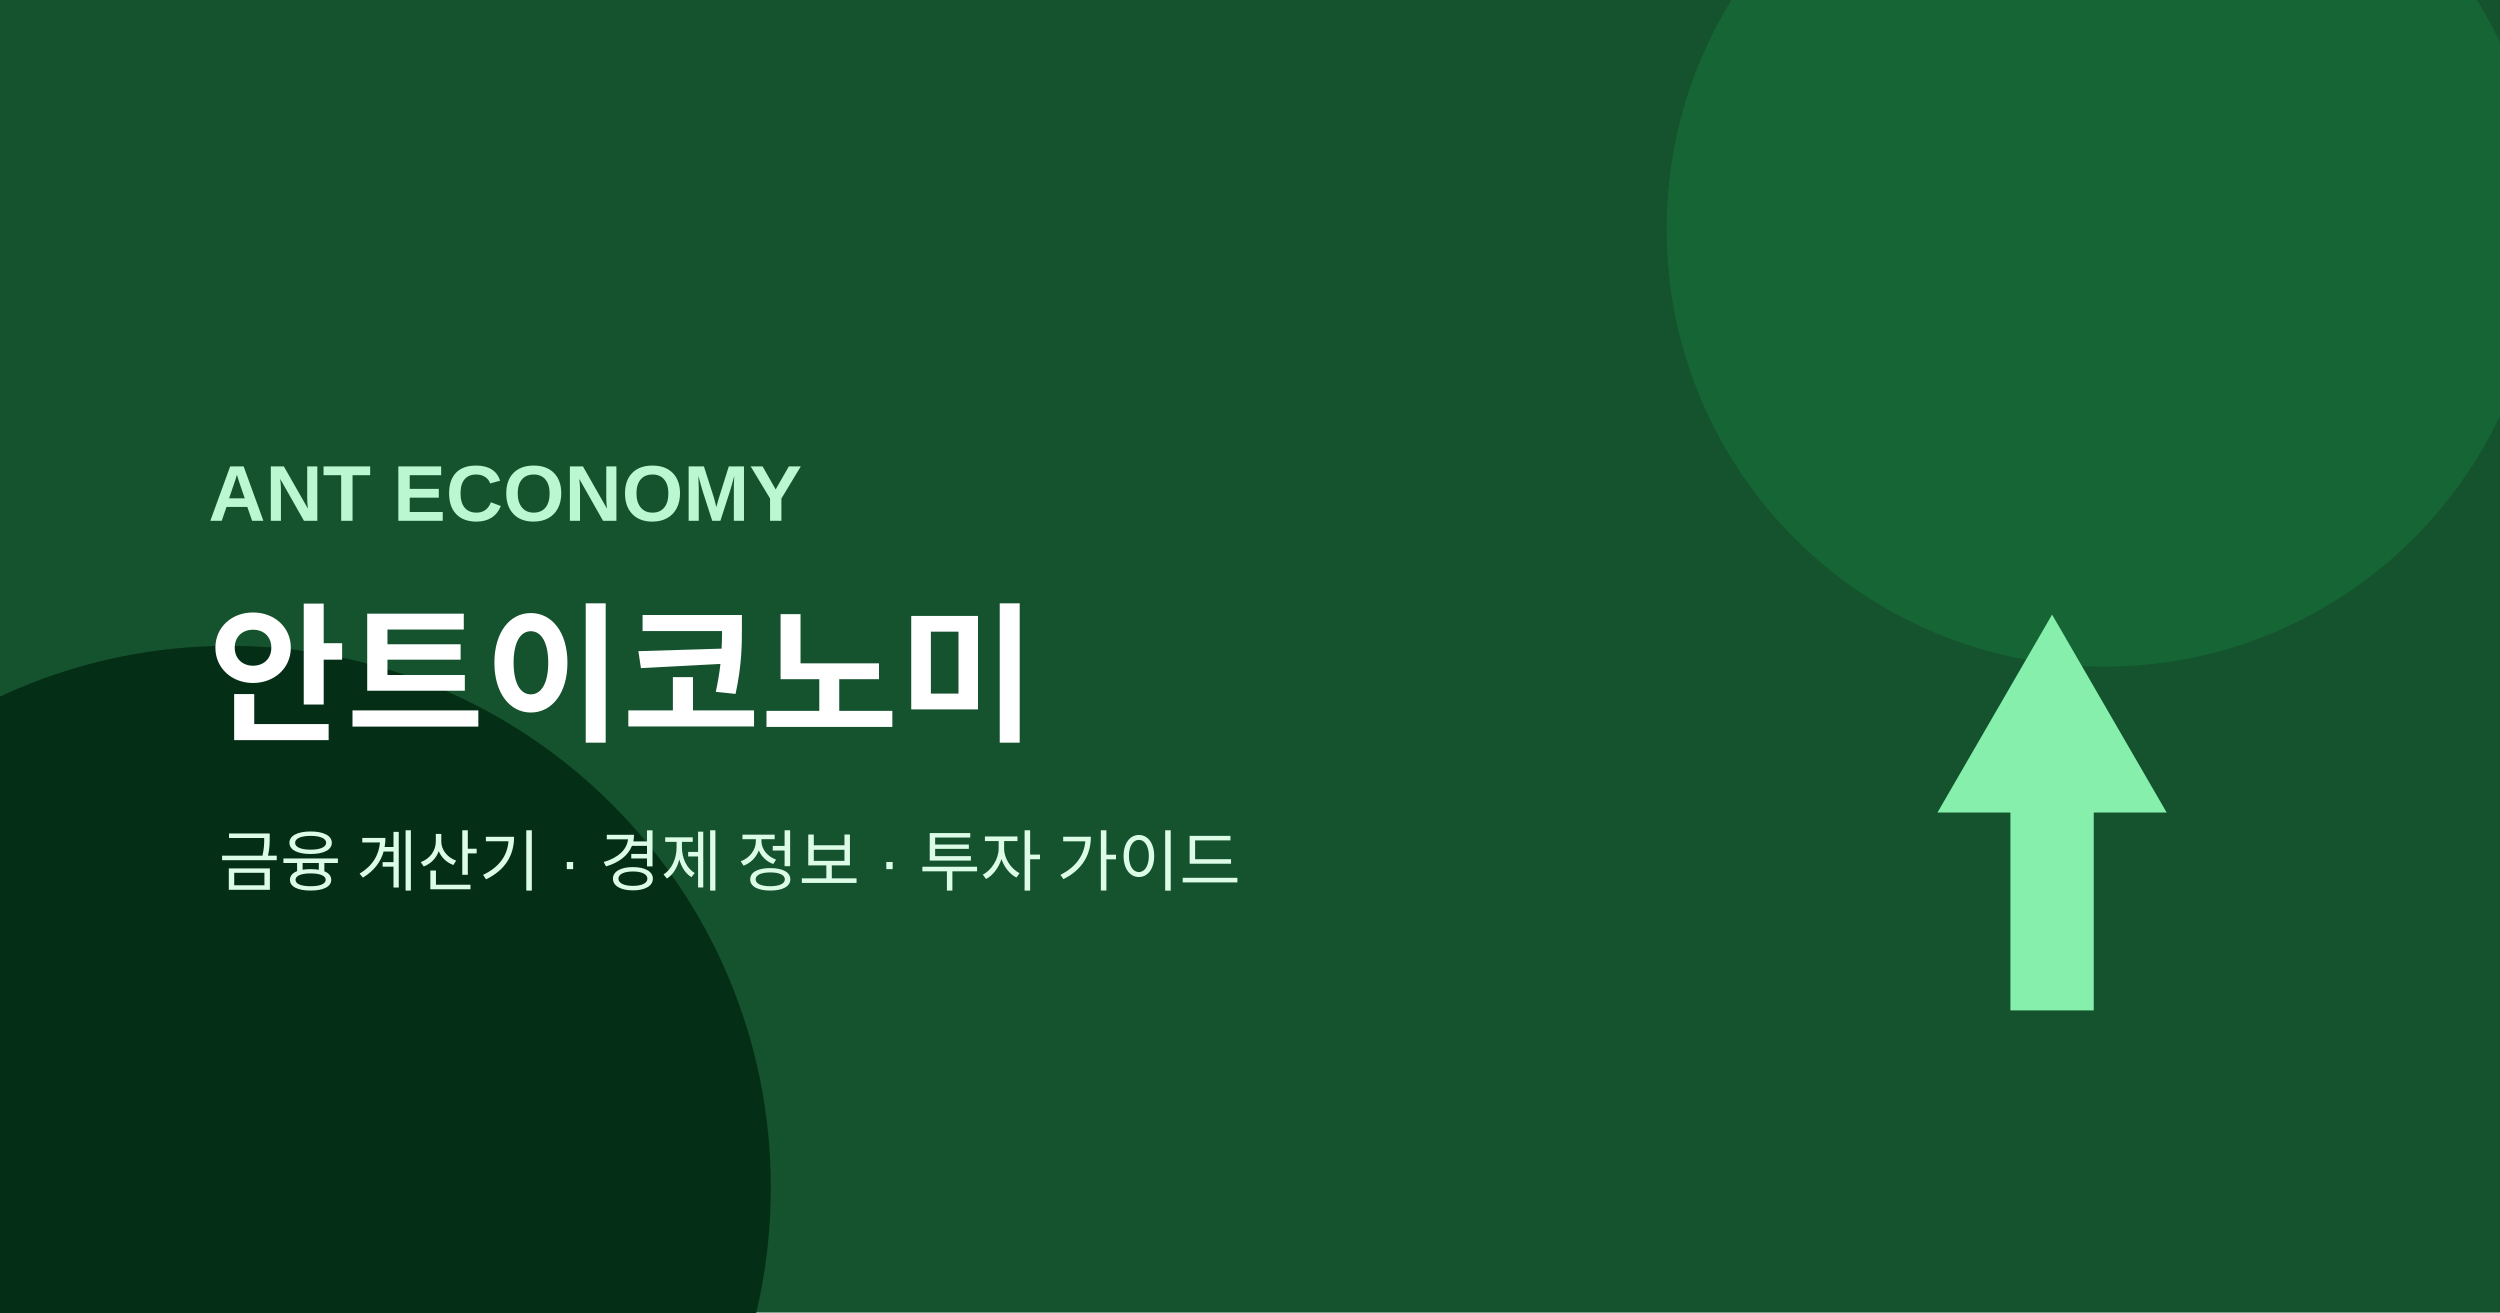
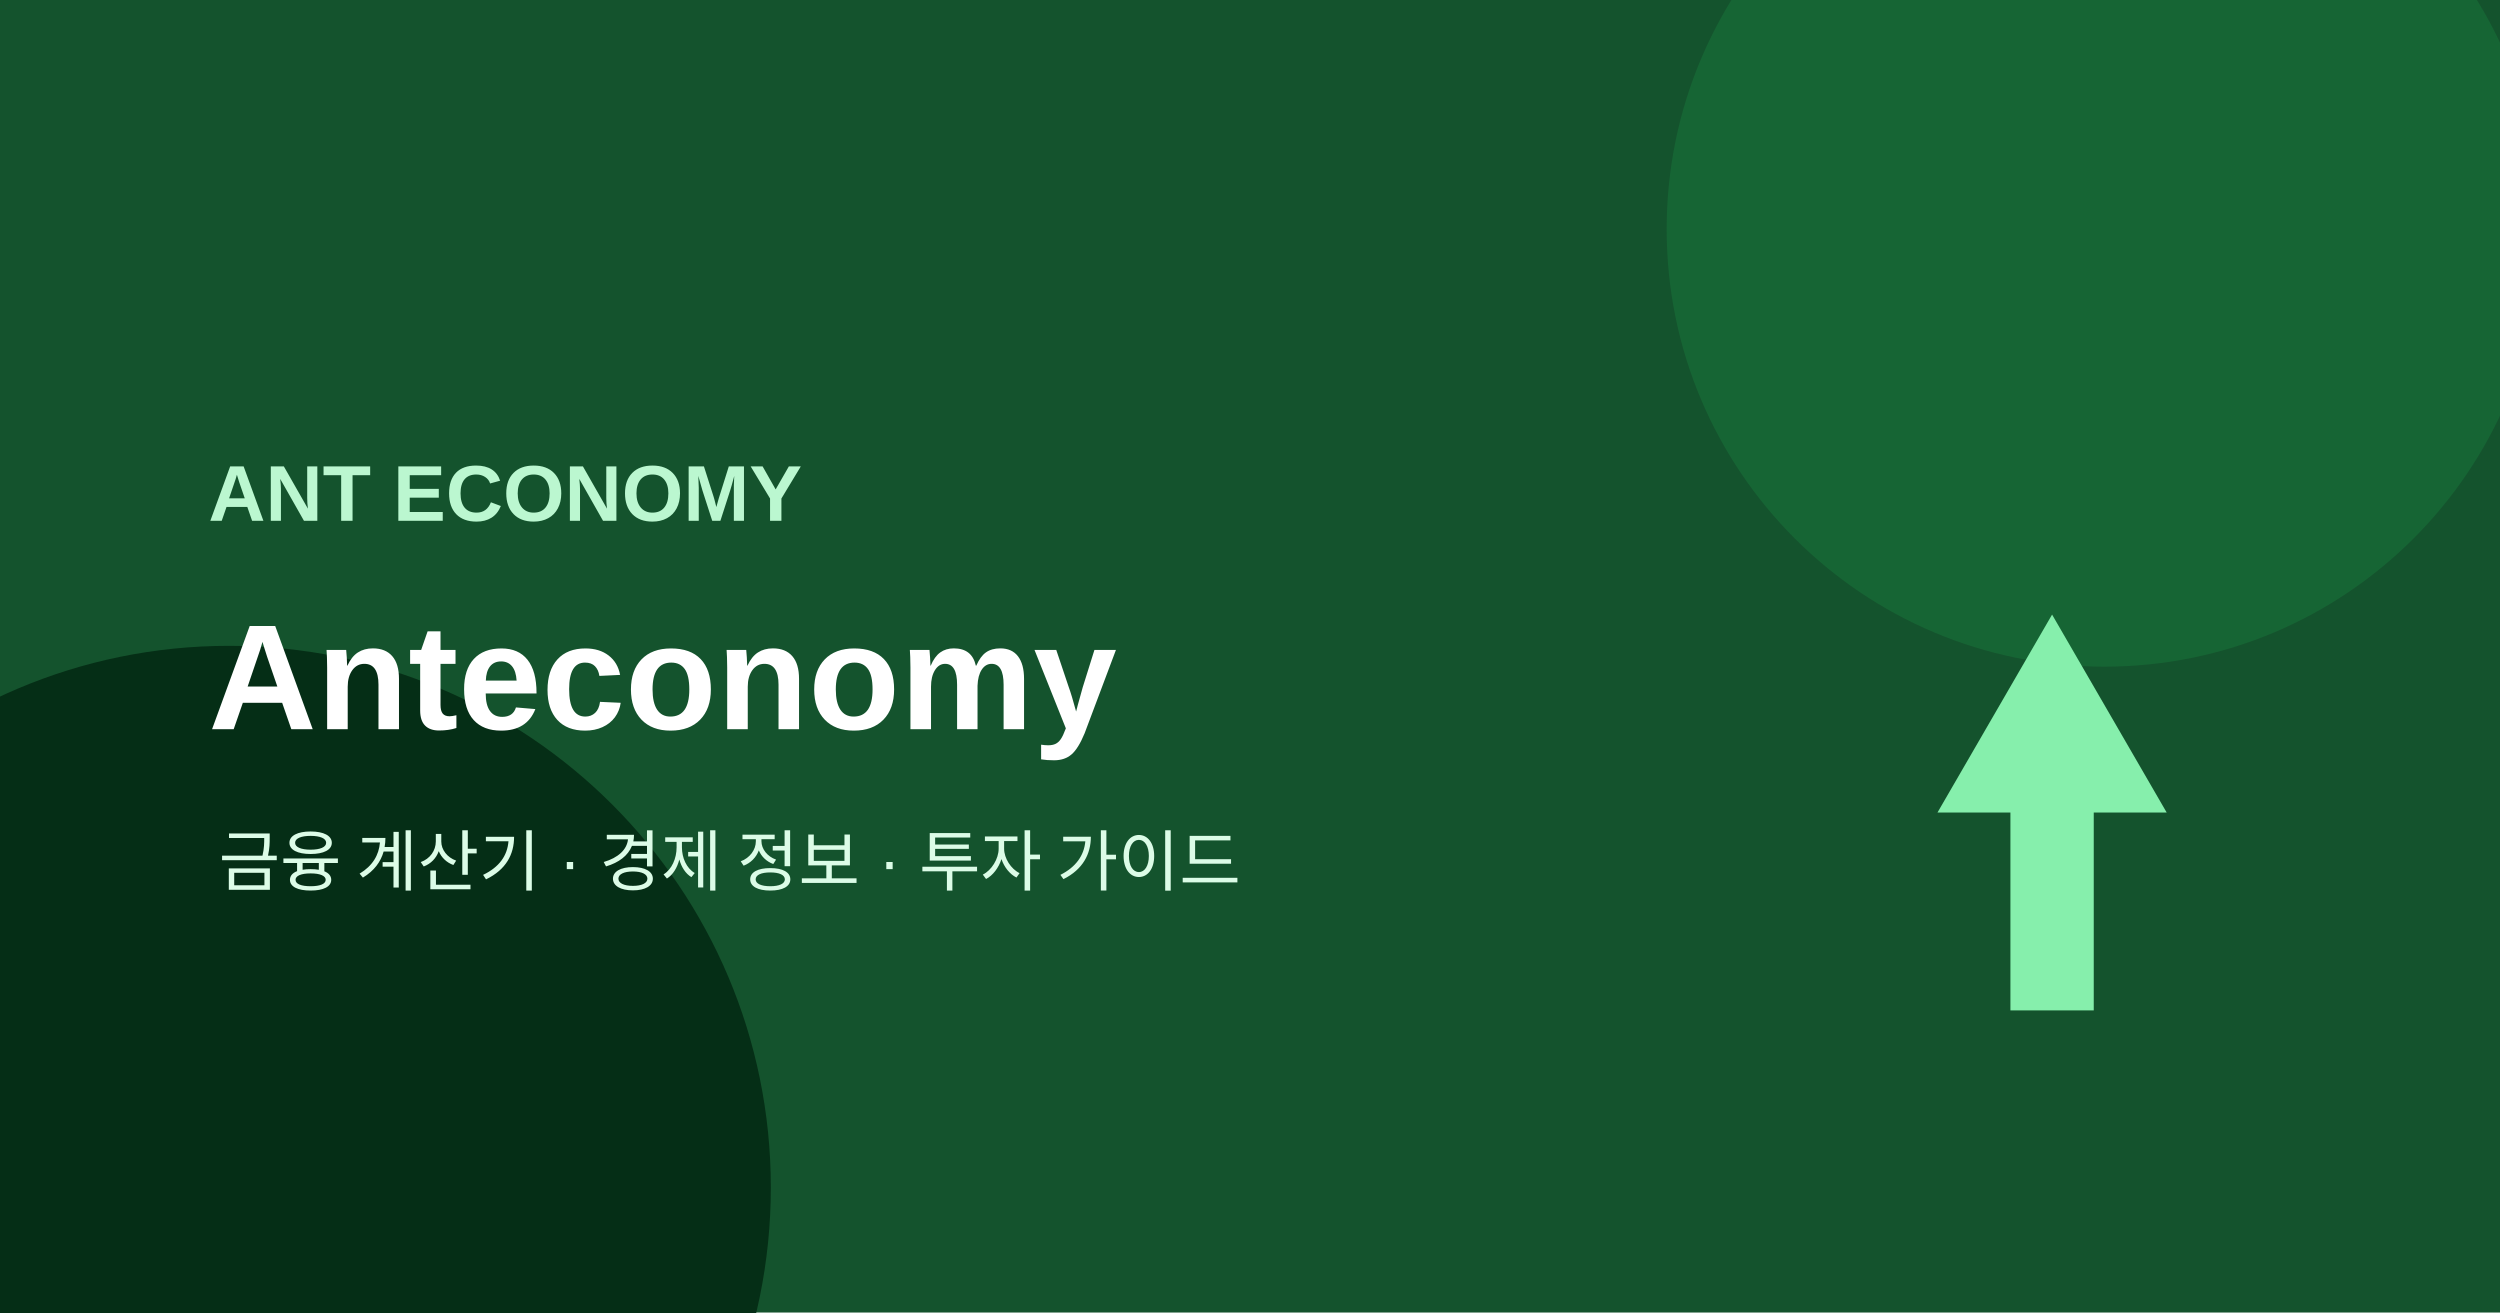
<svg xmlns="http://www.w3.org/2000/svg" width="1200" height="630" viewBox="0 0 1200 630" role="img" aria-labelledby="title desc">
  <rect width="1200" height="630" fill="#14532d" />
  <circle cx="1010" cy="110" r="210" fill="#166534" />
  <circle cx="110" cy="570" r="260" fill="#052e16" />
  <text x="100" y="250" fill="#bbf7d0" font-family="Arial, sans-serif" font-size="38" font-weight="700">ANT ECONOMY</text>
-   <text x="100" y="350" fill="#ffffff" font-family="Arial, sans-serif" font-size="72" font-weight="700">안트이코노미</text>
+   <text x="100" y="350" fill="#ffffff" font-family="Arial, sans-serif" font-size="72" font-weight="700">Anteconomy</text>
  <text x="105" y="425" fill="#dcfce7" font-family="Arial, sans-serif" font-size="32">금융 계산기 · 경제 정보 · 투자 가이드</text>
  <path d="M930 390l55-95 55 95h-35v95h-40v-95z" fill="#86efac" />
</svg>
